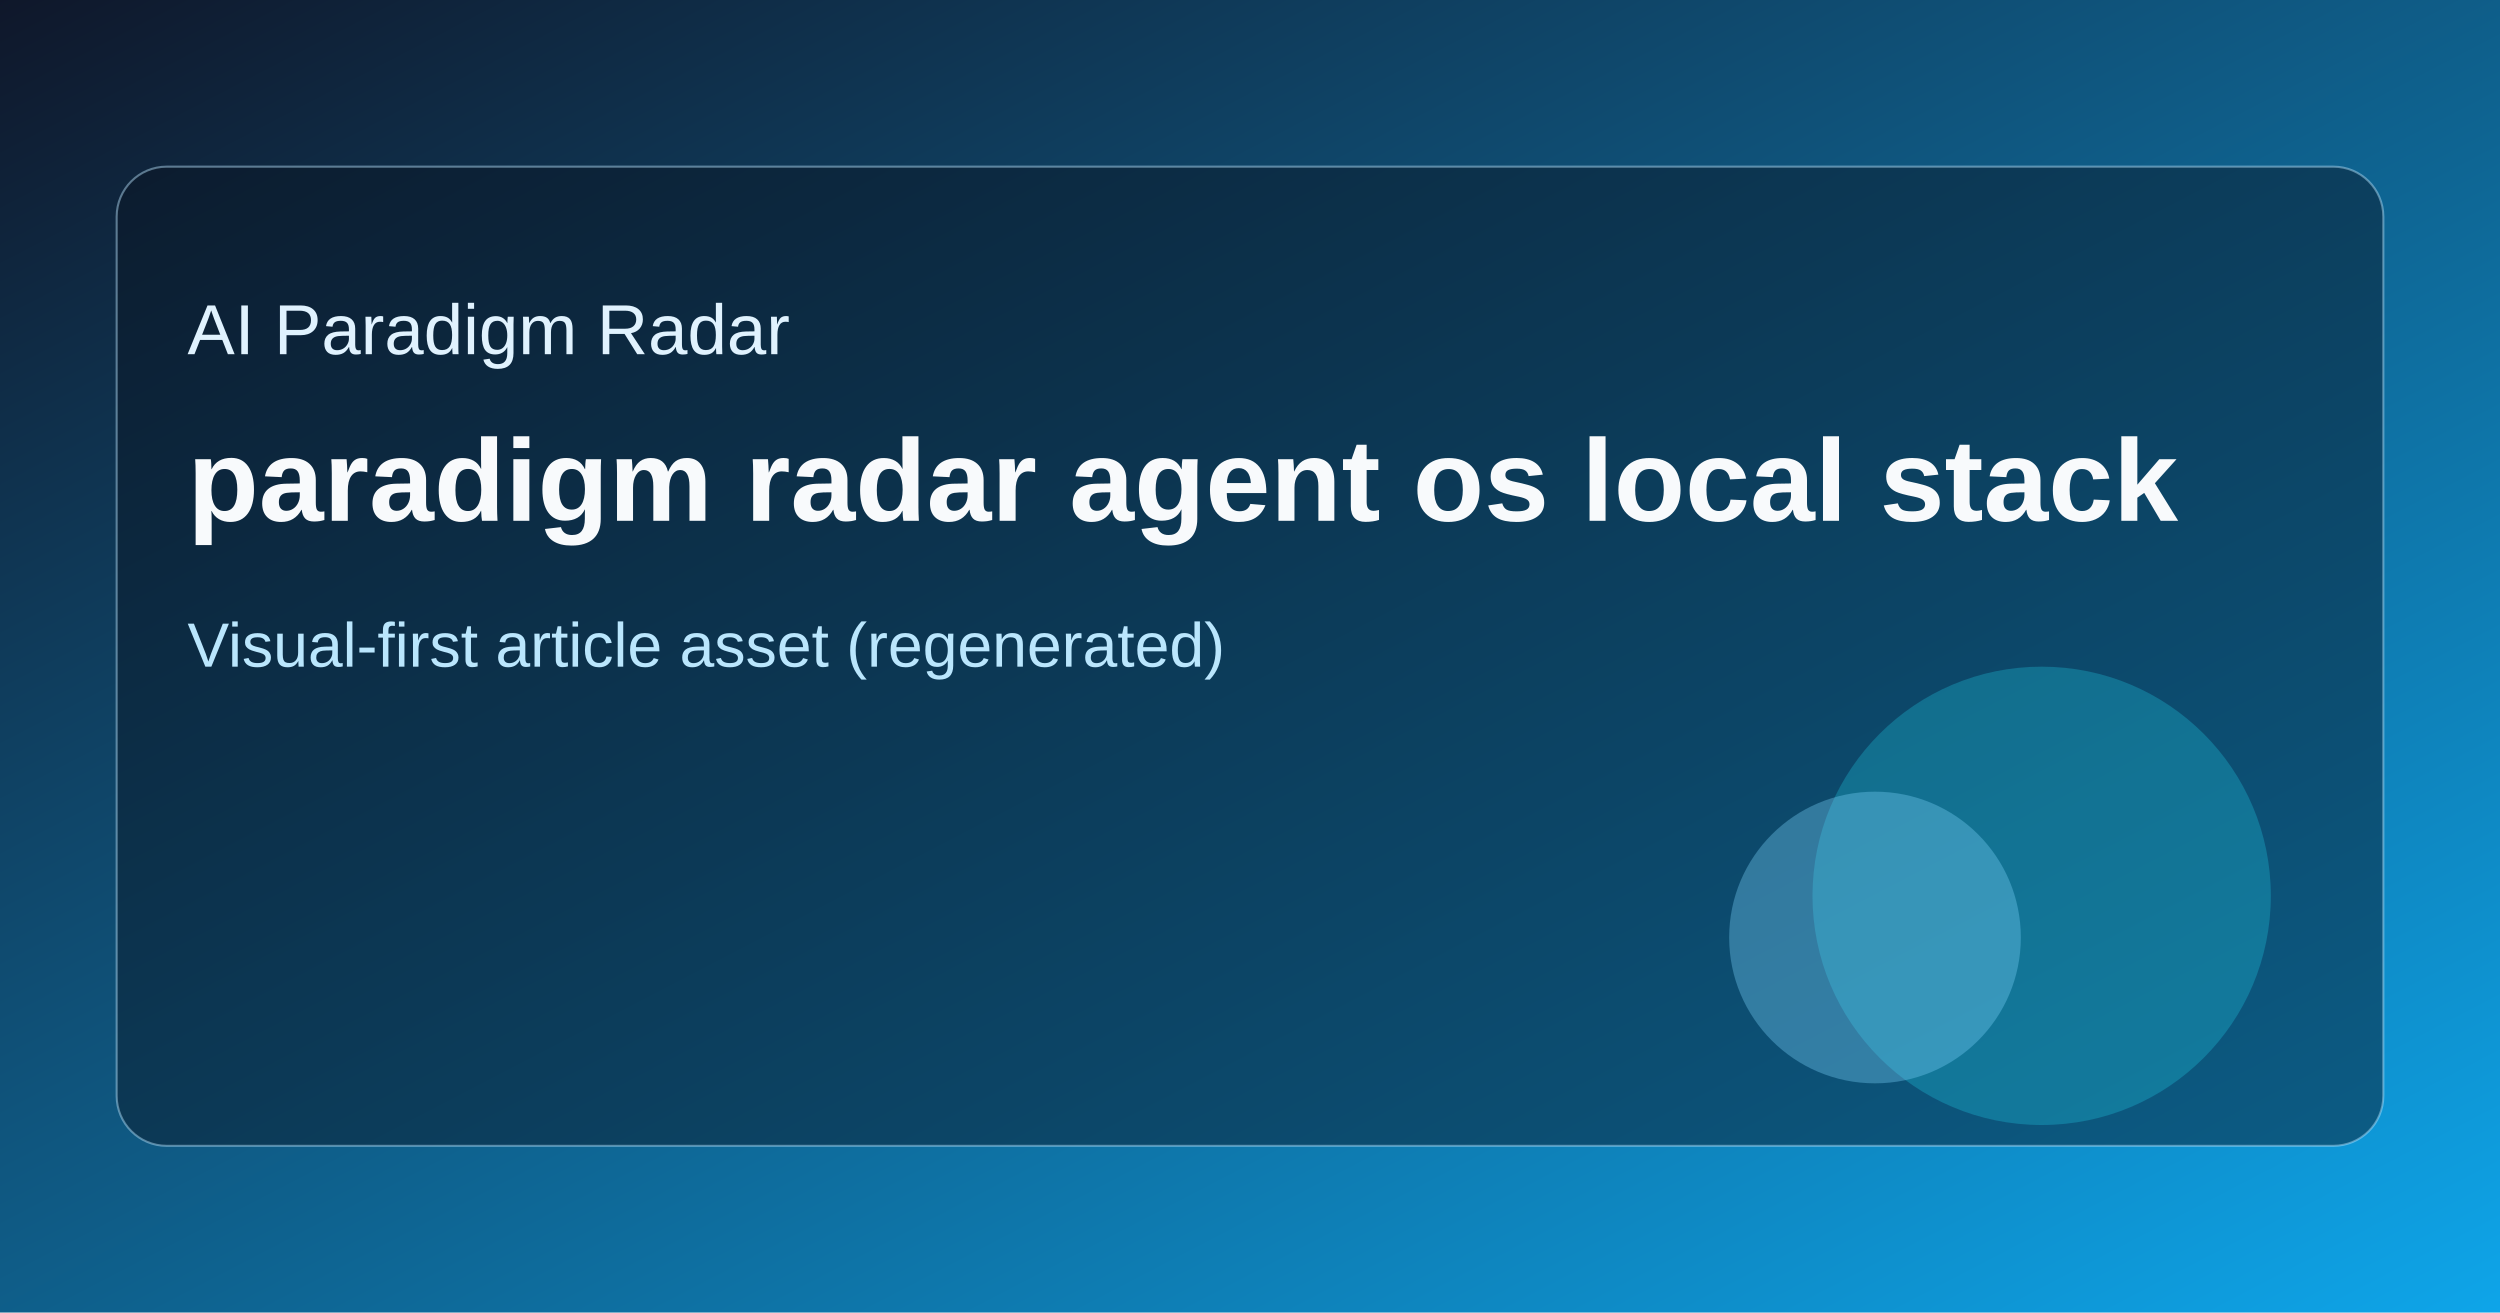
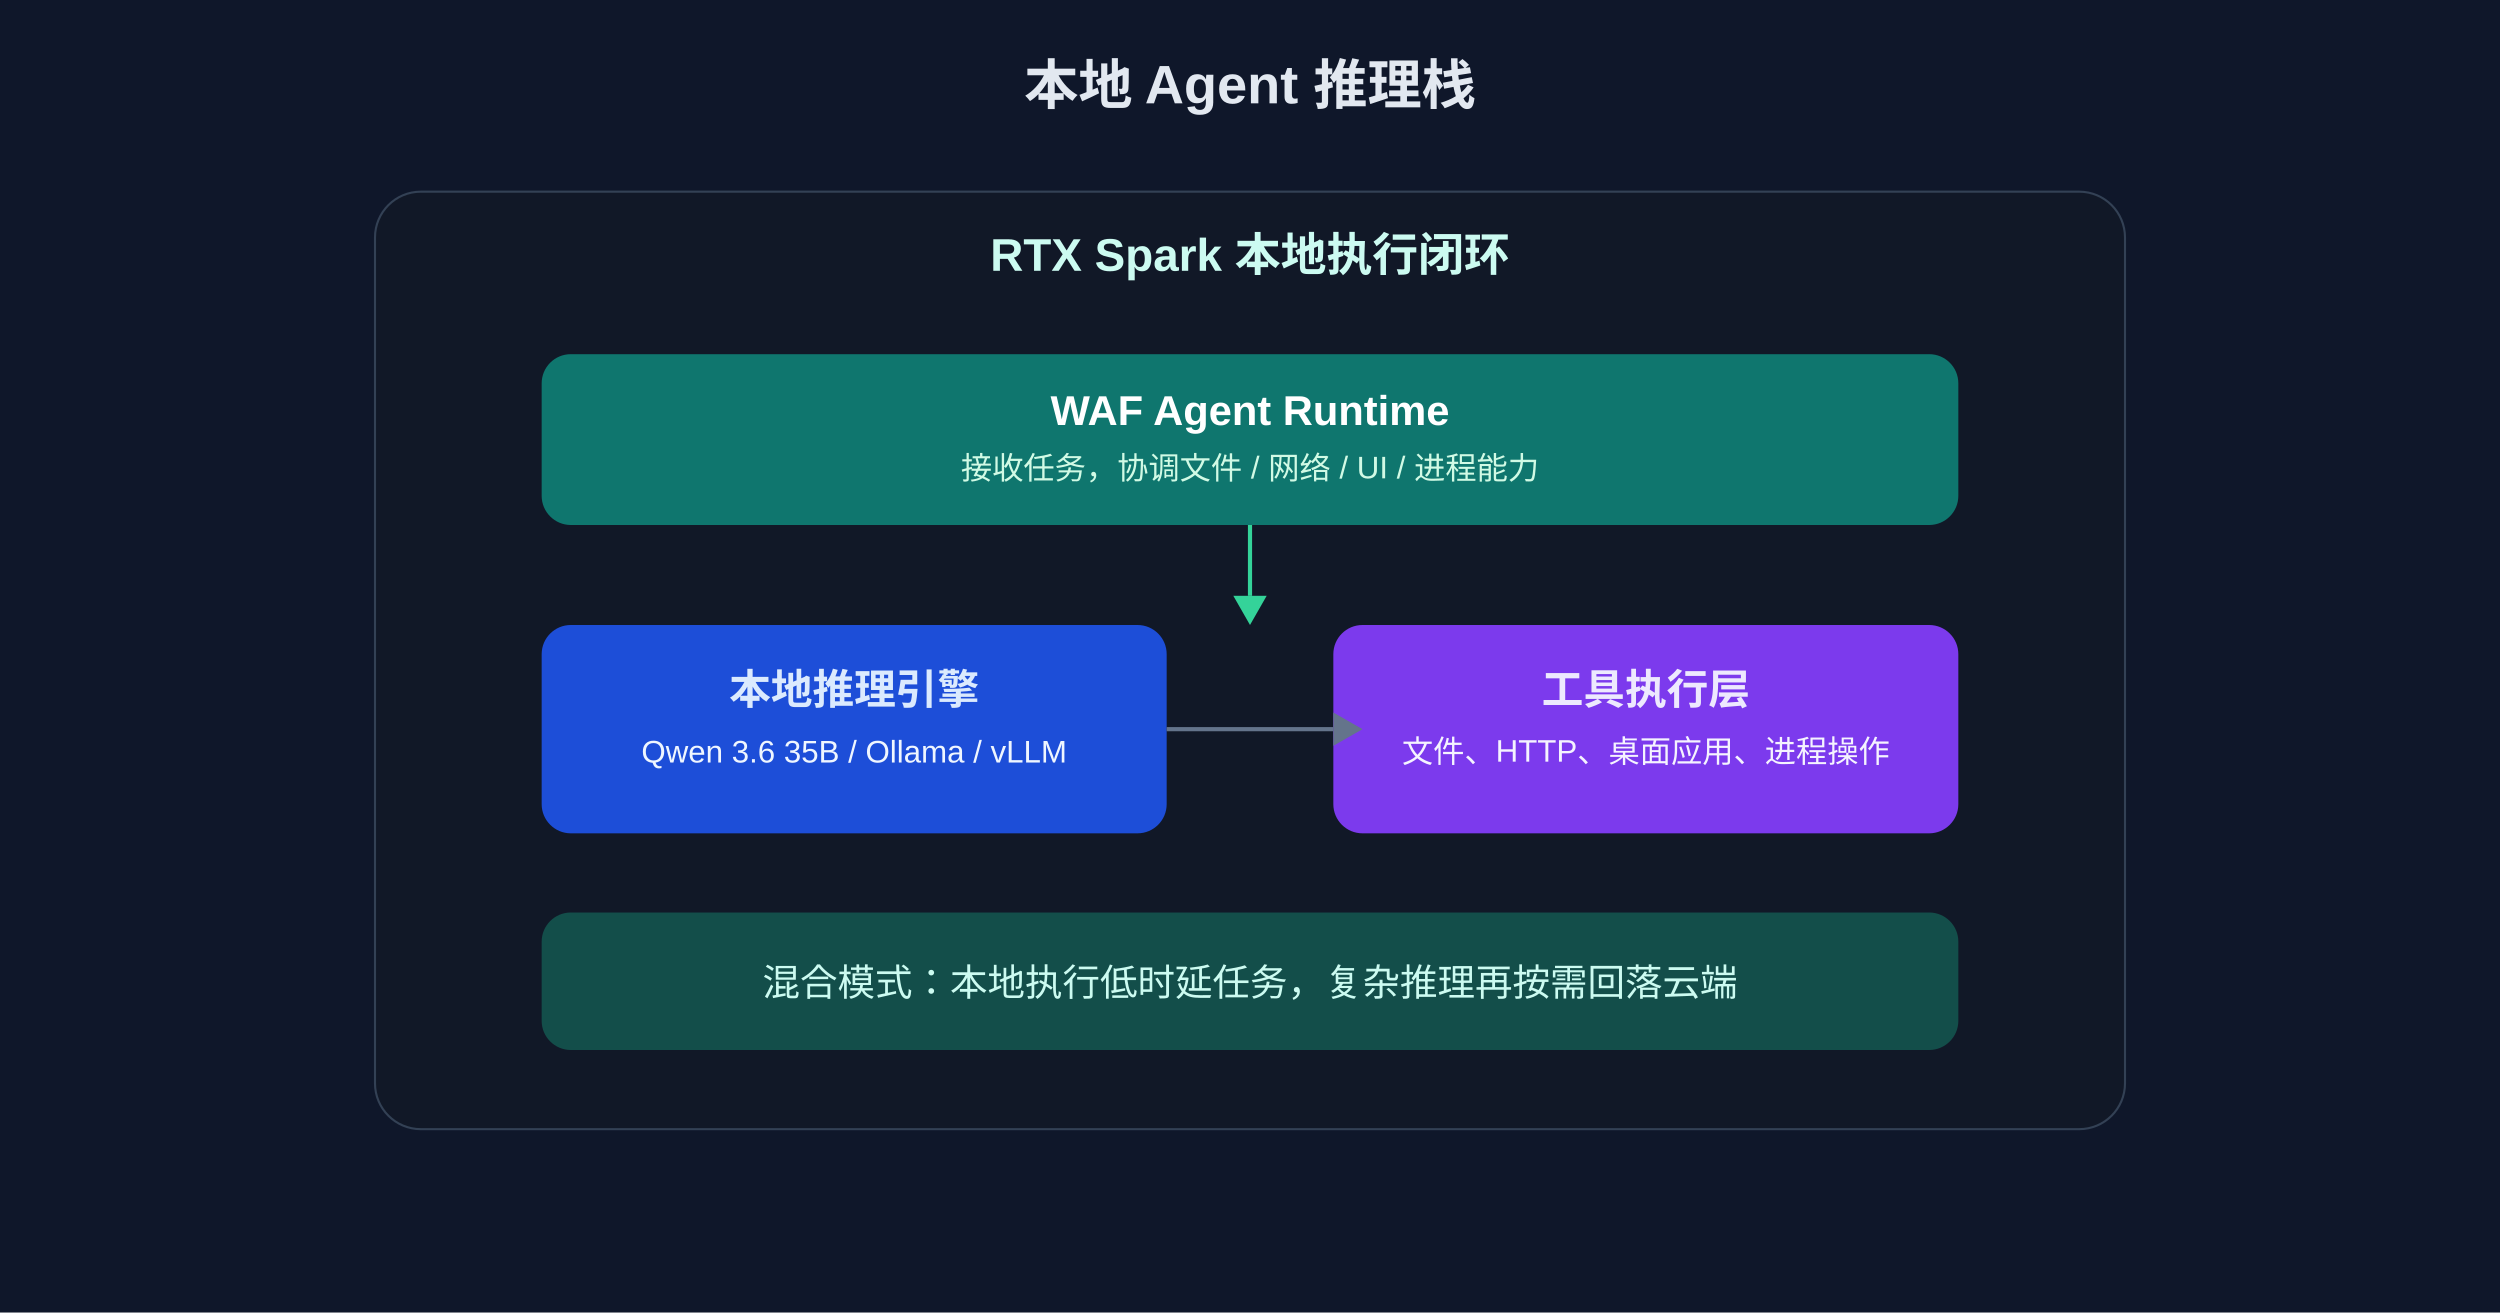
<svg xmlns="http://www.w3.org/2000/svg" width="1200" height="630" viewBox="0 0 1200 630">
-   <defs>
-     <linearGradient id="g" x1="0" y1="0" x2="1" y2="1">
-       <stop offset="0%" stop-color="#0f172a" />
-       <stop offset="100%" stop-color="#0ea5e9" />
-     </linearGradient>
-   </defs>
-   <rect width="1200" height="630" fill="url(#g)" />
-   <rect x="56" y="80" width="1088" height="470" rx="24" fill="#0b1220" fill-opacity="0.45" stroke="#bae6fd" stroke-opacity="0.45" />
-   <text x="90" y="170" fill="#e0f2fe" font-size="34" font-family="Arial">AI Paradigm Radar</text>
-   <text x="90" y="250" fill="#f8fafc" font-size="56" font-family="Arial" font-weight="700">paradigm radar agent os local stack</text>
-   <text x="90" y="320" fill="#bae6fd" font-size="30" font-family="Arial">Visual-first article asset (regenerated)</text>
-   <circle cx="980" cy="430" r="110" fill="#22d3ee" fill-opacity="0.28" />
-   <circle cx="900" cy="450" r="70" fill="#7dd3fc" fill-opacity="0.35" />
+   <rect width="1200" height="630" fill="#0f172a" />
+   <text x="600" y="50" fill="#e2e8f0" font-size="26" font-family="Arial" font-weight="700" text-anchor="middle">本地 Agent 推理栈</text>
+   <rect x="180" y="92" width="840" height="450" rx="22" fill="#111827" stroke="#334155" />
+   <text x="600" y="130" fill="#ccfbf1" font-size="22" font-family="Arial" font-weight="700" text-anchor="middle">RTX Spark 本地执行闭环</text>
+   <rect x="260" y="170" width="680" height="82" rx="14" fill="#0f766e" />
+   <text x="600" y="204" fill="#ffffff" font-size="20" font-family="Arial" font-weight="700" text-anchor="middle">WAF Agent Runtime</text>
+   <text x="600" y="230" fill="#d1fae5" font-size="15" font-family="Arial" text-anchor="middle">接收任务，协调文件 / 网络 / UI / 进程能力</text>
+   <line x1="600" y1="252" x2="600" y2="286" stroke="#34d399" stroke-width="2" />
+   <polygon points="592,286 600,300 608,286" fill="#34d399" />
+   <rect x="260" y="300" width="300" height="100" rx="14" fill="#1d4ed8" />
+   <text x="410" y="338" fill="#dbeafe" font-size="20" font-family="Arial" font-weight="700" text-anchor="middle">本地推理引擎</text>
+   <text x="410" y="366" fill="#eff6ff" font-size="15" font-family="Arial" text-anchor="middle">Qwen 3.6 35B / Ollama / vLLM</text>
+   <rect x="640" y="300" width="300" height="100" rx="14" fill="#7c3aed" />
+   <text x="790" y="338" fill="#ede9fe" font-size="20" font-family="Arial" font-weight="700" text-anchor="middle">工具执行层</text>
+   <text x="790" y="366" fill="#f5f3ff" font-size="15" font-family="Arial" text-anchor="middle">文件、HTTP、桌面应用、进程操作</text>
+   <line x1="560" y1="350" x2="640" y2="350" stroke="#64748b" stroke-width="2" />
+   <polygon points="640,342 654,350 640,358" fill="#64748b" />
+   <rect x="260" y="438" width="680" height="66" rx="14" fill="#134e4a" />
+   <text x="600" y="478" fill="#ccfbf1" font-size="18" font-family="Arial" text-anchor="middle">混合模式：本地执行低时延任务，复杂推理再按需回落云端</text>
</svg>
